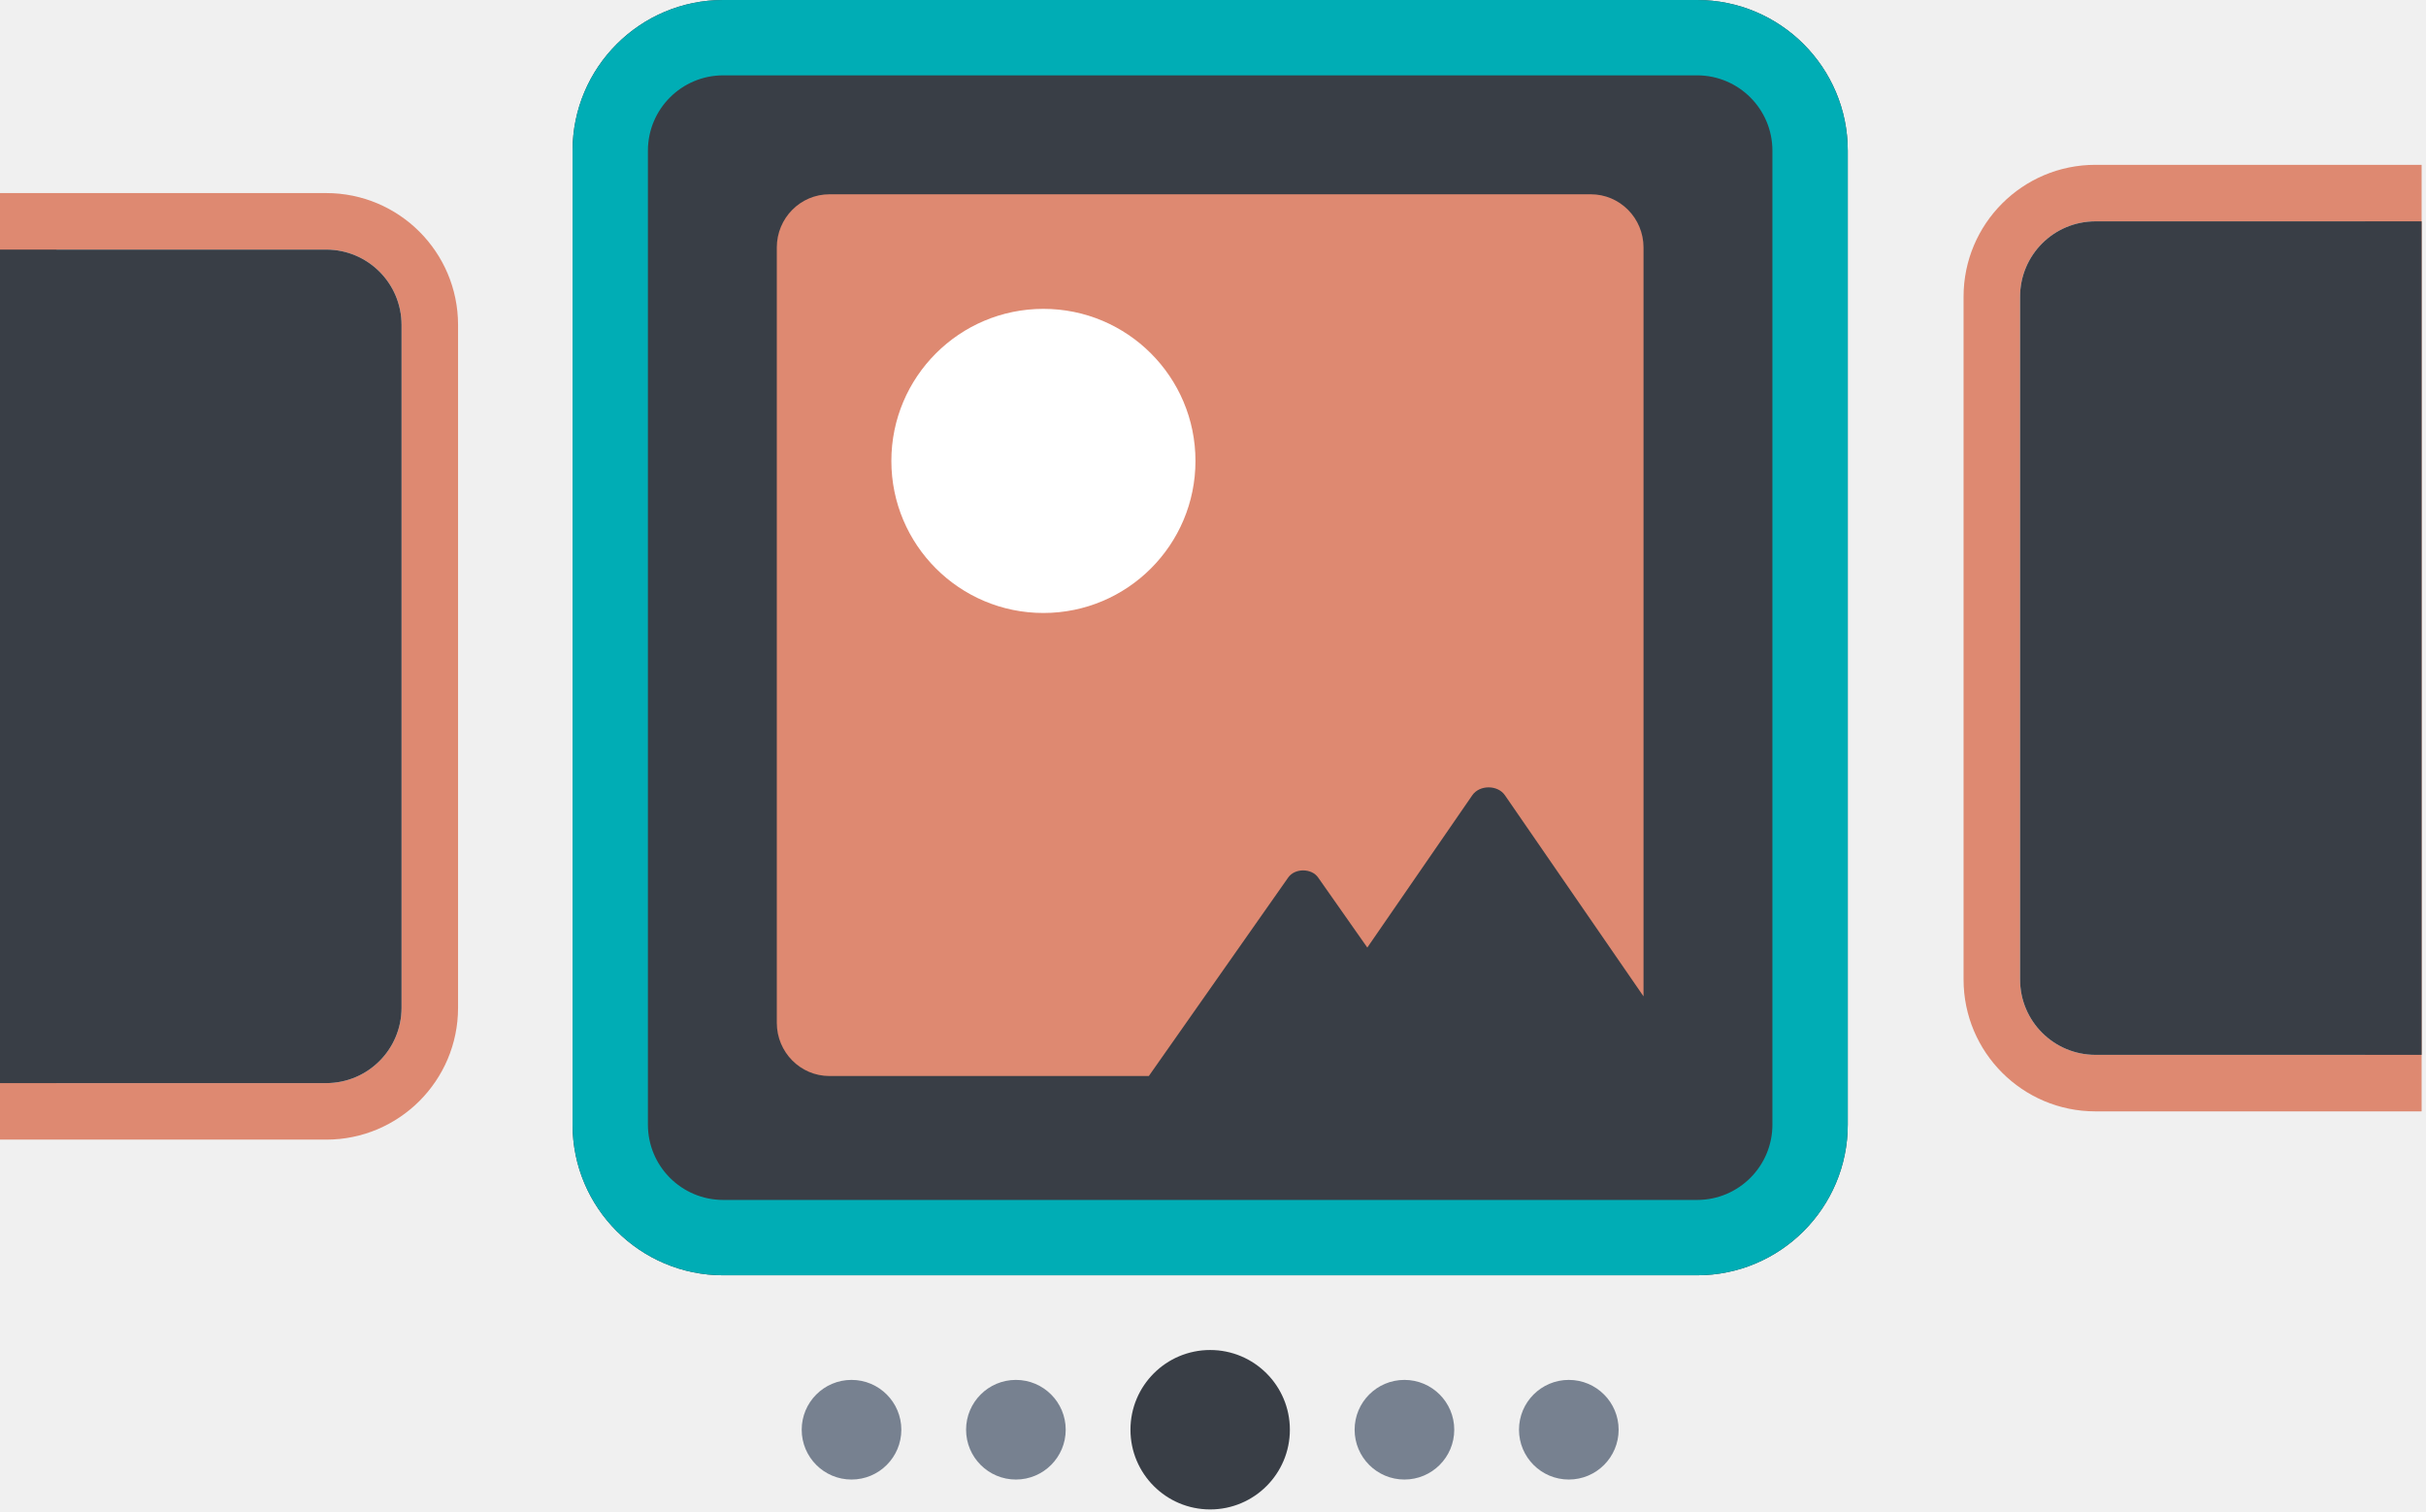
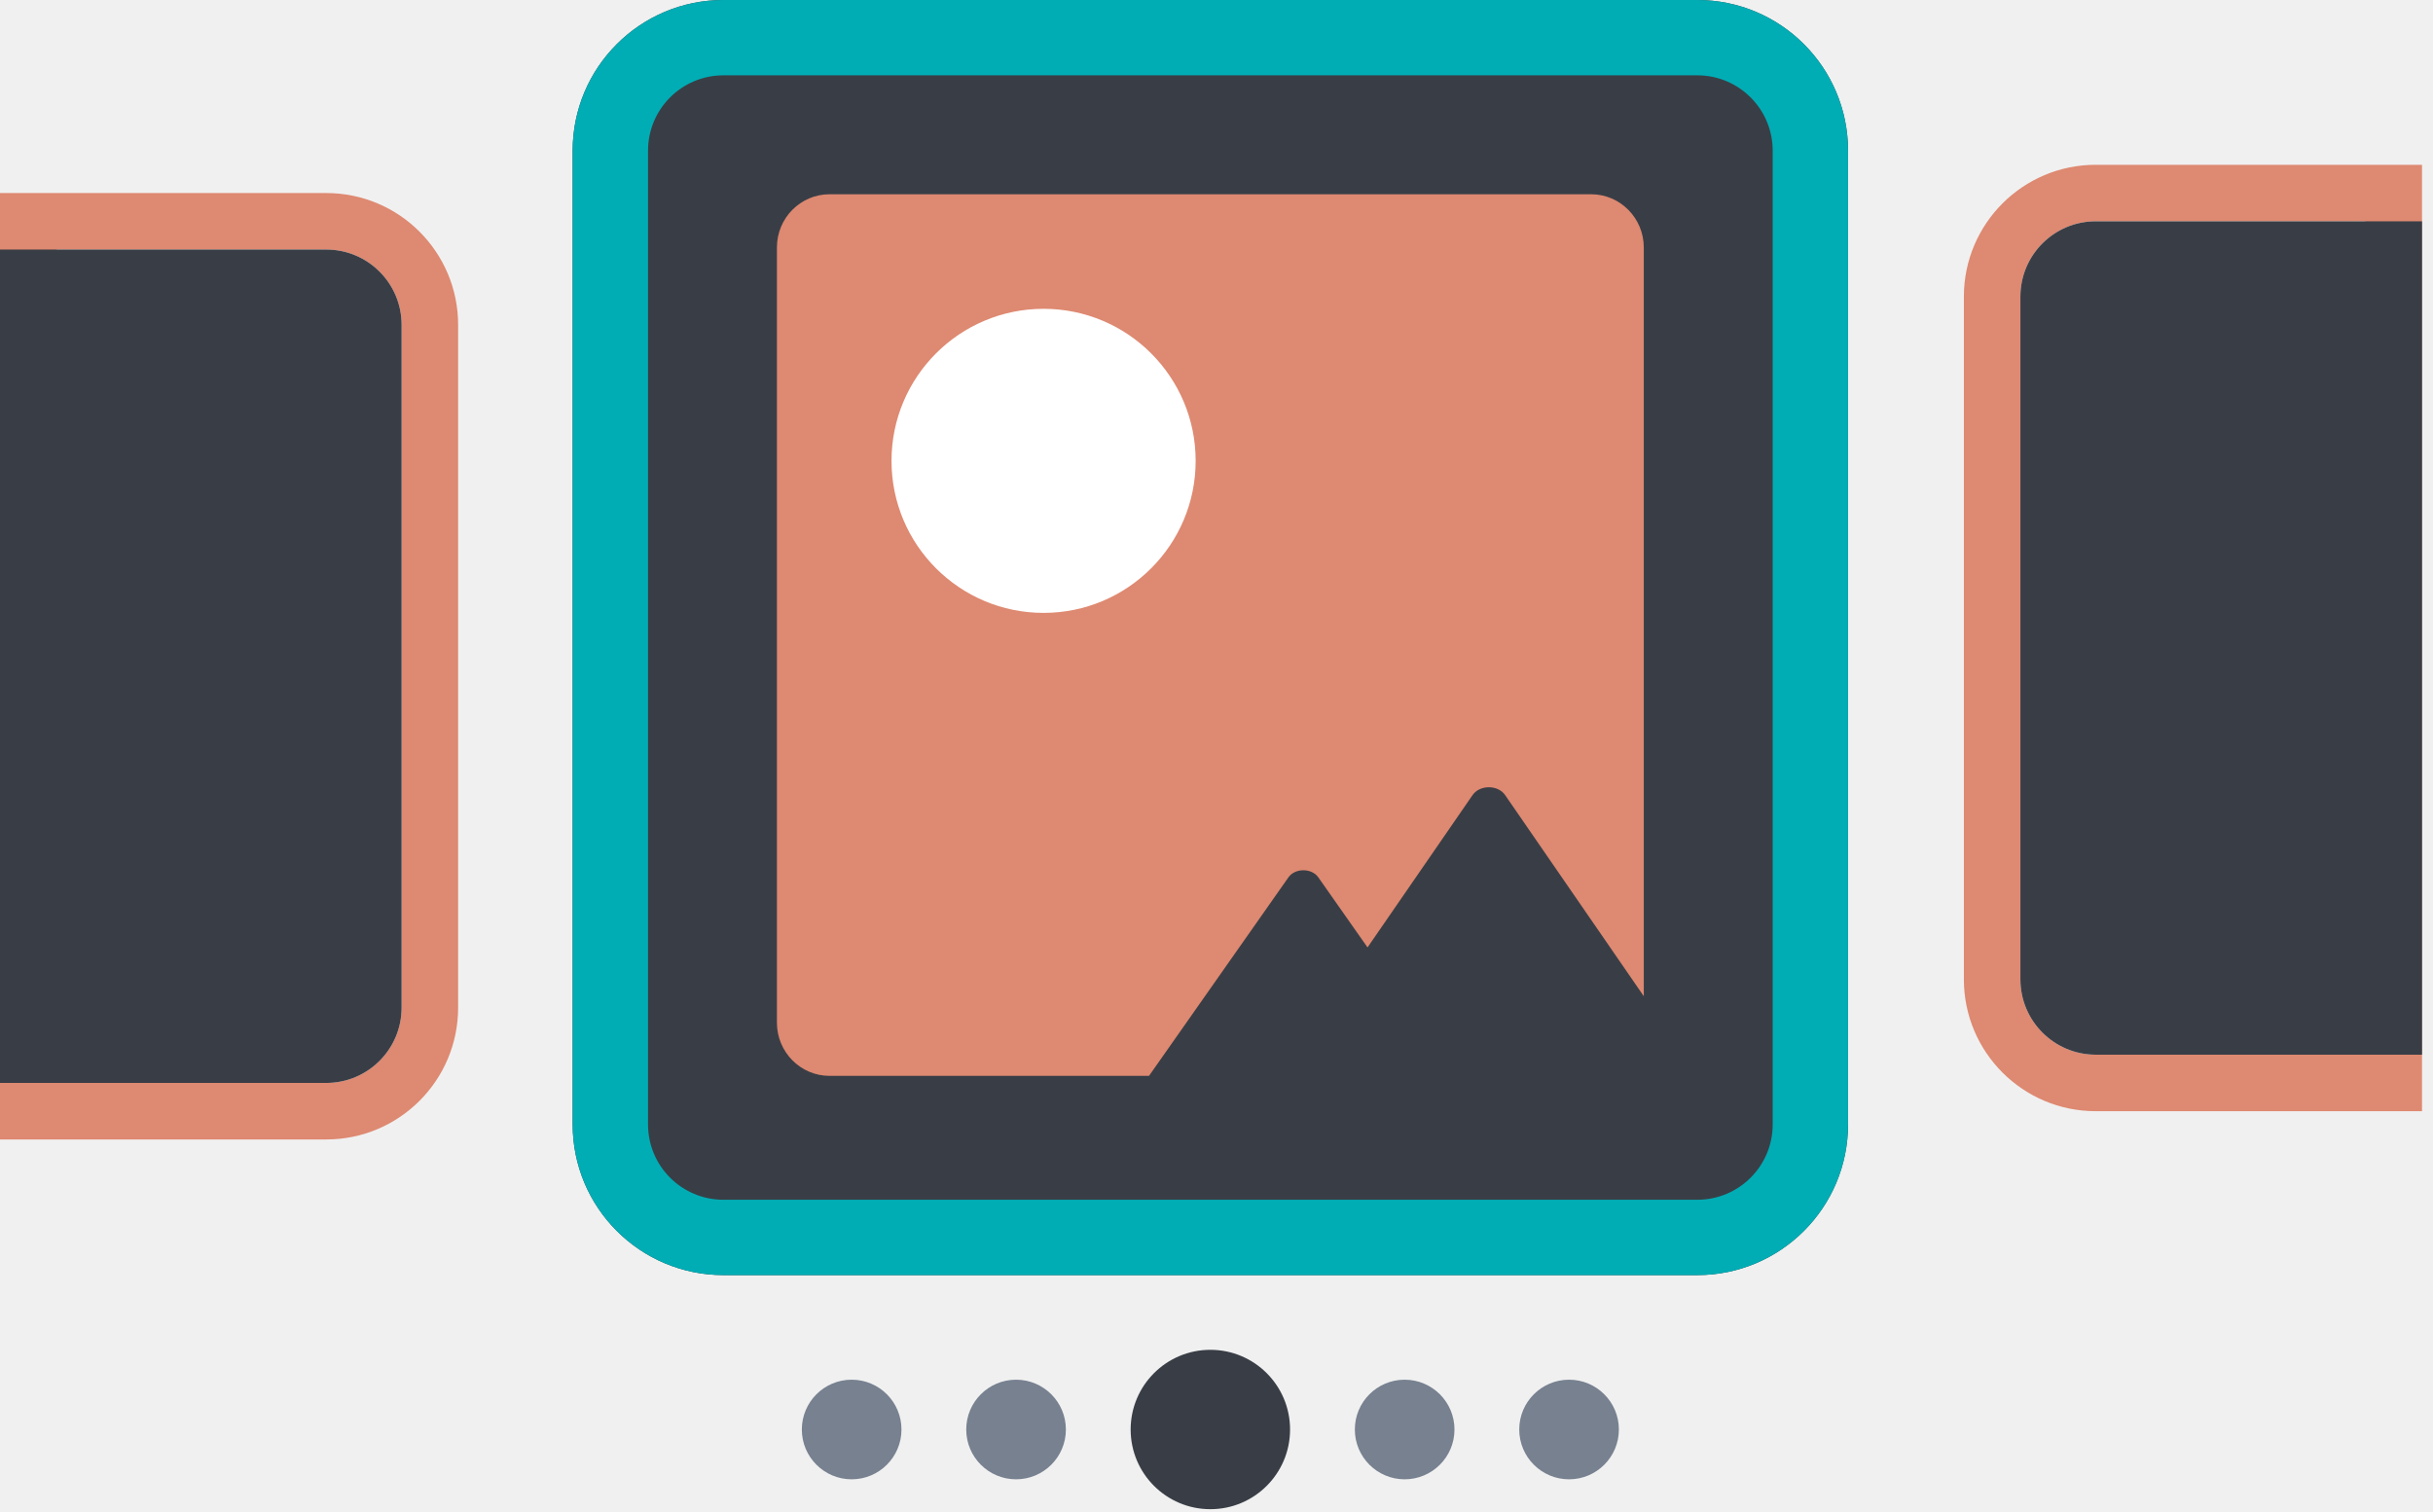
- <svg xmlns="http://www.w3.org/2000/svg" width="321" height="200" viewBox="0 0 321 200" fill="none">
-   <path d="M75.76 19.938C75.76 8.926 84.687 0 95.698 0H224.551C235.563 0 244.489 8.926 244.489 19.938V148.791C244.489 159.802 235.563 168.729 224.551 168.729H95.698C84.687 168.729 75.76 159.803 75.76 148.791V19.938Z" fill="#393E46" />
-   <path fill-rule="evenodd" clip-rule="evenodd" d="M224.551 9.969H95.698C90.192 9.969 85.729 14.432 85.729 19.938V148.791C85.729 154.297 90.192 158.76 95.698 158.76H224.551C230.057 158.76 234.52 154.297 234.52 148.791V19.938C234.52 14.432 230.057 9.969 224.551 9.969ZM95.698 0C84.687 0 75.76 8.926 75.76 19.938V148.791C75.76 159.802 84.687 168.729 95.698 168.729H224.551C235.563 168.729 244.489 159.802 244.489 148.791V19.938C244.489 8.926 235.563 0 224.551 0H95.698Z" fill="#00ADB5" />
-   <path fill-rule="evenodd" clip-rule="evenodd" d="M102.783 32.749V135.32C102.783 139.213 105.903 142.365 109.755 142.365H152.008L170.452 116.099C171.331 114.846 173.53 114.846 174.41 116.099L180.867 125.297L180.917 125.369L180.961 125.305L194.81 105.216C195.767 103.825 198.167 103.825 199.125 105.216L217.466 131.825V135.329V32.749C217.466 28.857 214.338 25.705 210.494 25.705H109.755C105.903 25.705 102.783 28.857 102.783 32.749Z" fill="#DE8971" />
-   <path d="M138.061 81.101C126.95 81.101 117.942 72.094 117.942 60.983C117.942 49.871 126.95 40.864 138.061 40.864C149.172 40.864 158.18 49.871 158.18 60.983C158.18 72.094 149.172 81.101 138.061 81.101Z" fill="white" />
-   <path fill-rule="evenodd" clip-rule="evenodd" d="M320.422 21.807L320.422 147.041L277.259 147.041C267.624 147.041 259.813 139.23 259.813 129.595L259.813 39.252C259.813 29.617 267.624 21.807 277.259 21.807L320.422 21.807ZM277.259 29.284C271.753 29.284 267.29 33.747 267.29 39.252L267.29 129.595C267.29 135.101 271.753 139.564 277.259 139.564L312.945 139.564L312.945 29.284L277.259 29.284Z" fill="#DE8971" />
-   <path d="M267.29 39.252C267.29 33.747 271.753 29.284 277.259 29.284L320.422 29.284L320.422 139.564L277.259 139.564C271.753 139.564 267.29 135.101 267.29 129.595L267.29 39.252Z" fill="#393E46" />
-   <path fill-rule="evenodd" clip-rule="evenodd" d="M-1.6683e-06 150.779L9.27998e-06 25.545L43.163 25.545C52.798 25.545 60.608 33.356 60.608 42.991L60.608 133.333C60.608 142.968 52.798 150.779 43.163 150.779L-1.6683e-06 150.779ZM43.163 143.302C48.669 143.302 53.132 138.839 53.132 133.333L53.132 42.991C53.132 37.485 48.669 33.022 43.163 33.022L7.477 33.022L7.477 143.302L43.163 143.302Z" fill="#DE8971" />
-   <path d="M53.132 133.333C53.132 138.839 48.669 143.302 43.163 143.302L7.91979e-07 143.302L1.0433e-05 33.022L43.163 33.022C48.669 33.022 53.132 37.485 53.132 42.991L53.132 133.333Z" fill="#393E46" />
-   <ellipse cx="160.125" cy="189.161" rx="10.546" ry="10.546" fill="#393E46" />
-   <ellipse cx="185.83" cy="189.161" rx="6.591" ry="6.591" fill="#778190" />
-   <ellipse cx="207.58" cy="189.161" rx="6.591" ry="6.591" fill="#778190" />
-   <ellipse cx="134.42" cy="189.161" rx="6.591" ry="6.591" fill="#778190" />
-   <ellipse cx="112.67" cy="189.161" rx="6.591" ry="6.591" fill="#778190" />
+ <svg xmlns="http://www.w3.org/2000/svg" width="206" height="128" viewBox="0 0 206 128" fill="none">
+   <path d="M48.486 12.76C48.486 5.713 54.199 0 61.247 0H143.713C150.76 0 156.473 5.713 156.473 12.76V95.226C156.473 102.274 150.76 107.987 143.713 107.987H61.247C54.199 107.987 48.486 102.274 48.486 95.226V12.76Z" fill="#393E46" />
+   <path fill-rule="evenodd" clip-rule="evenodd" d="M143.713 6.38H61.247C57.723 6.38 54.867 9.237 54.867 12.76V95.226C54.867 98.75 57.723 101.606 61.247 101.606H143.713C147.236 101.606 150.093 98.75 150.093 95.226V12.76C150.093 9.237 147.236 6.38 143.713 6.38ZM61.247 0C54.199 0 48.486 5.713 48.486 12.76V95.226C48.486 102.274 54.199 107.987 61.247 107.987H143.713C150.76 107.987 156.473 102.274 156.473 95.226V12.76C156.473 5.713 150.76 0 143.713 0H61.247Z" fill="#00ADB5" />
+   <path fill-rule="evenodd" clip-rule="evenodd" d="M65.781 20.96V86.605C65.781 89.096 67.778 91.114 70.243 91.114H97.285L109.089 74.303C109.652 73.501 111.059 73.501 111.622 74.303L115.755 80.19L115.787 80.236L115.815 80.195L124.678 67.338C125.291 66.448 126.827 66.448 127.44 67.338L139.178 84.368V86.61V20.96C139.178 18.468 137.176 16.451 134.716 16.451H70.243C67.778 16.451 65.781 18.468 65.781 20.96Z" fill="#DE8971" />
+   <path d="M88.359 51.905C81.248 51.905 75.483 46.14 75.483 39.029C75.483 31.918 81.248 26.153 88.359 26.153C95.47 26.153 101.235 31.918 101.235 39.029C101.235 46.14 95.47 51.905 88.359 51.905Z" fill="white" />
+   <path fill-rule="evenodd" clip-rule="evenodd" d="M205.07 13.956L205.07 94.106L177.446 94.106C171.279 94.106 166.28 89.107 166.28 82.941L166.28 25.122C166.28 18.955 171.279 13.956 177.446 13.956L205.07 13.956ZM177.446 18.741C173.922 18.741 171.066 21.598 171.066 25.122L171.065 82.941C171.065 86.464 173.922 89.321 177.446 89.321L200.285 89.321L200.285 18.741L177.446 18.741Z" fill="#DE8971" />
+   <path d="M171.065 25.122C171.065 21.598 173.922 18.741 177.446 18.741L205.07 18.741L205.07 89.321L177.446 89.321C173.922 89.321 171.065 86.464 171.065 82.941L171.065 25.122Z" fill="#393E46" />
+   <path fill-rule="evenodd" clip-rule="evenodd" d="M8.45361e-06 96.499L1.54605e-05 16.349L27.624 16.349C33.791 16.349 38.789 21.348 38.789 27.514L38.789 85.333C38.789 91.5 33.791 96.499 27.624 96.499L8.45361e-06 96.499ZM27.624 91.713C31.148 91.713 34.004 88.857 34.004 85.333L34.004 27.514C34.004 23.99 31.148 21.134 27.624 21.134L4.785 21.134L4.785 91.713L27.624 91.713Z" fill="#DE8971" />
+   <path d="M34.004 85.333C34.004 88.857 31.148 91.713 27.624 91.713L8.13403e-06 91.713L1.43043e-05 21.134L27.624 21.134C31.148 21.134 34.004 23.99 34.004 27.514L34.004 85.333Z" fill="#393E46" />
+   <ellipse cx="102.48" cy="121.063" rx="6.749" ry="6.749" fill="#393E46" />
+   <ellipse cx="118.931" cy="121.063" rx="4.218" ry="4.218" fill="#778190" />
+   <ellipse cx="132.851" cy="121.063" rx="4.218" ry="4.218" fill="#778190" />
+   <ellipse cx="86.029" cy="121.063" rx="4.218" ry="4.218" fill="#778190" />
+   <circle cx="72.109" cy="121.063" r="4.218" fill="#778190" />
</svg>
